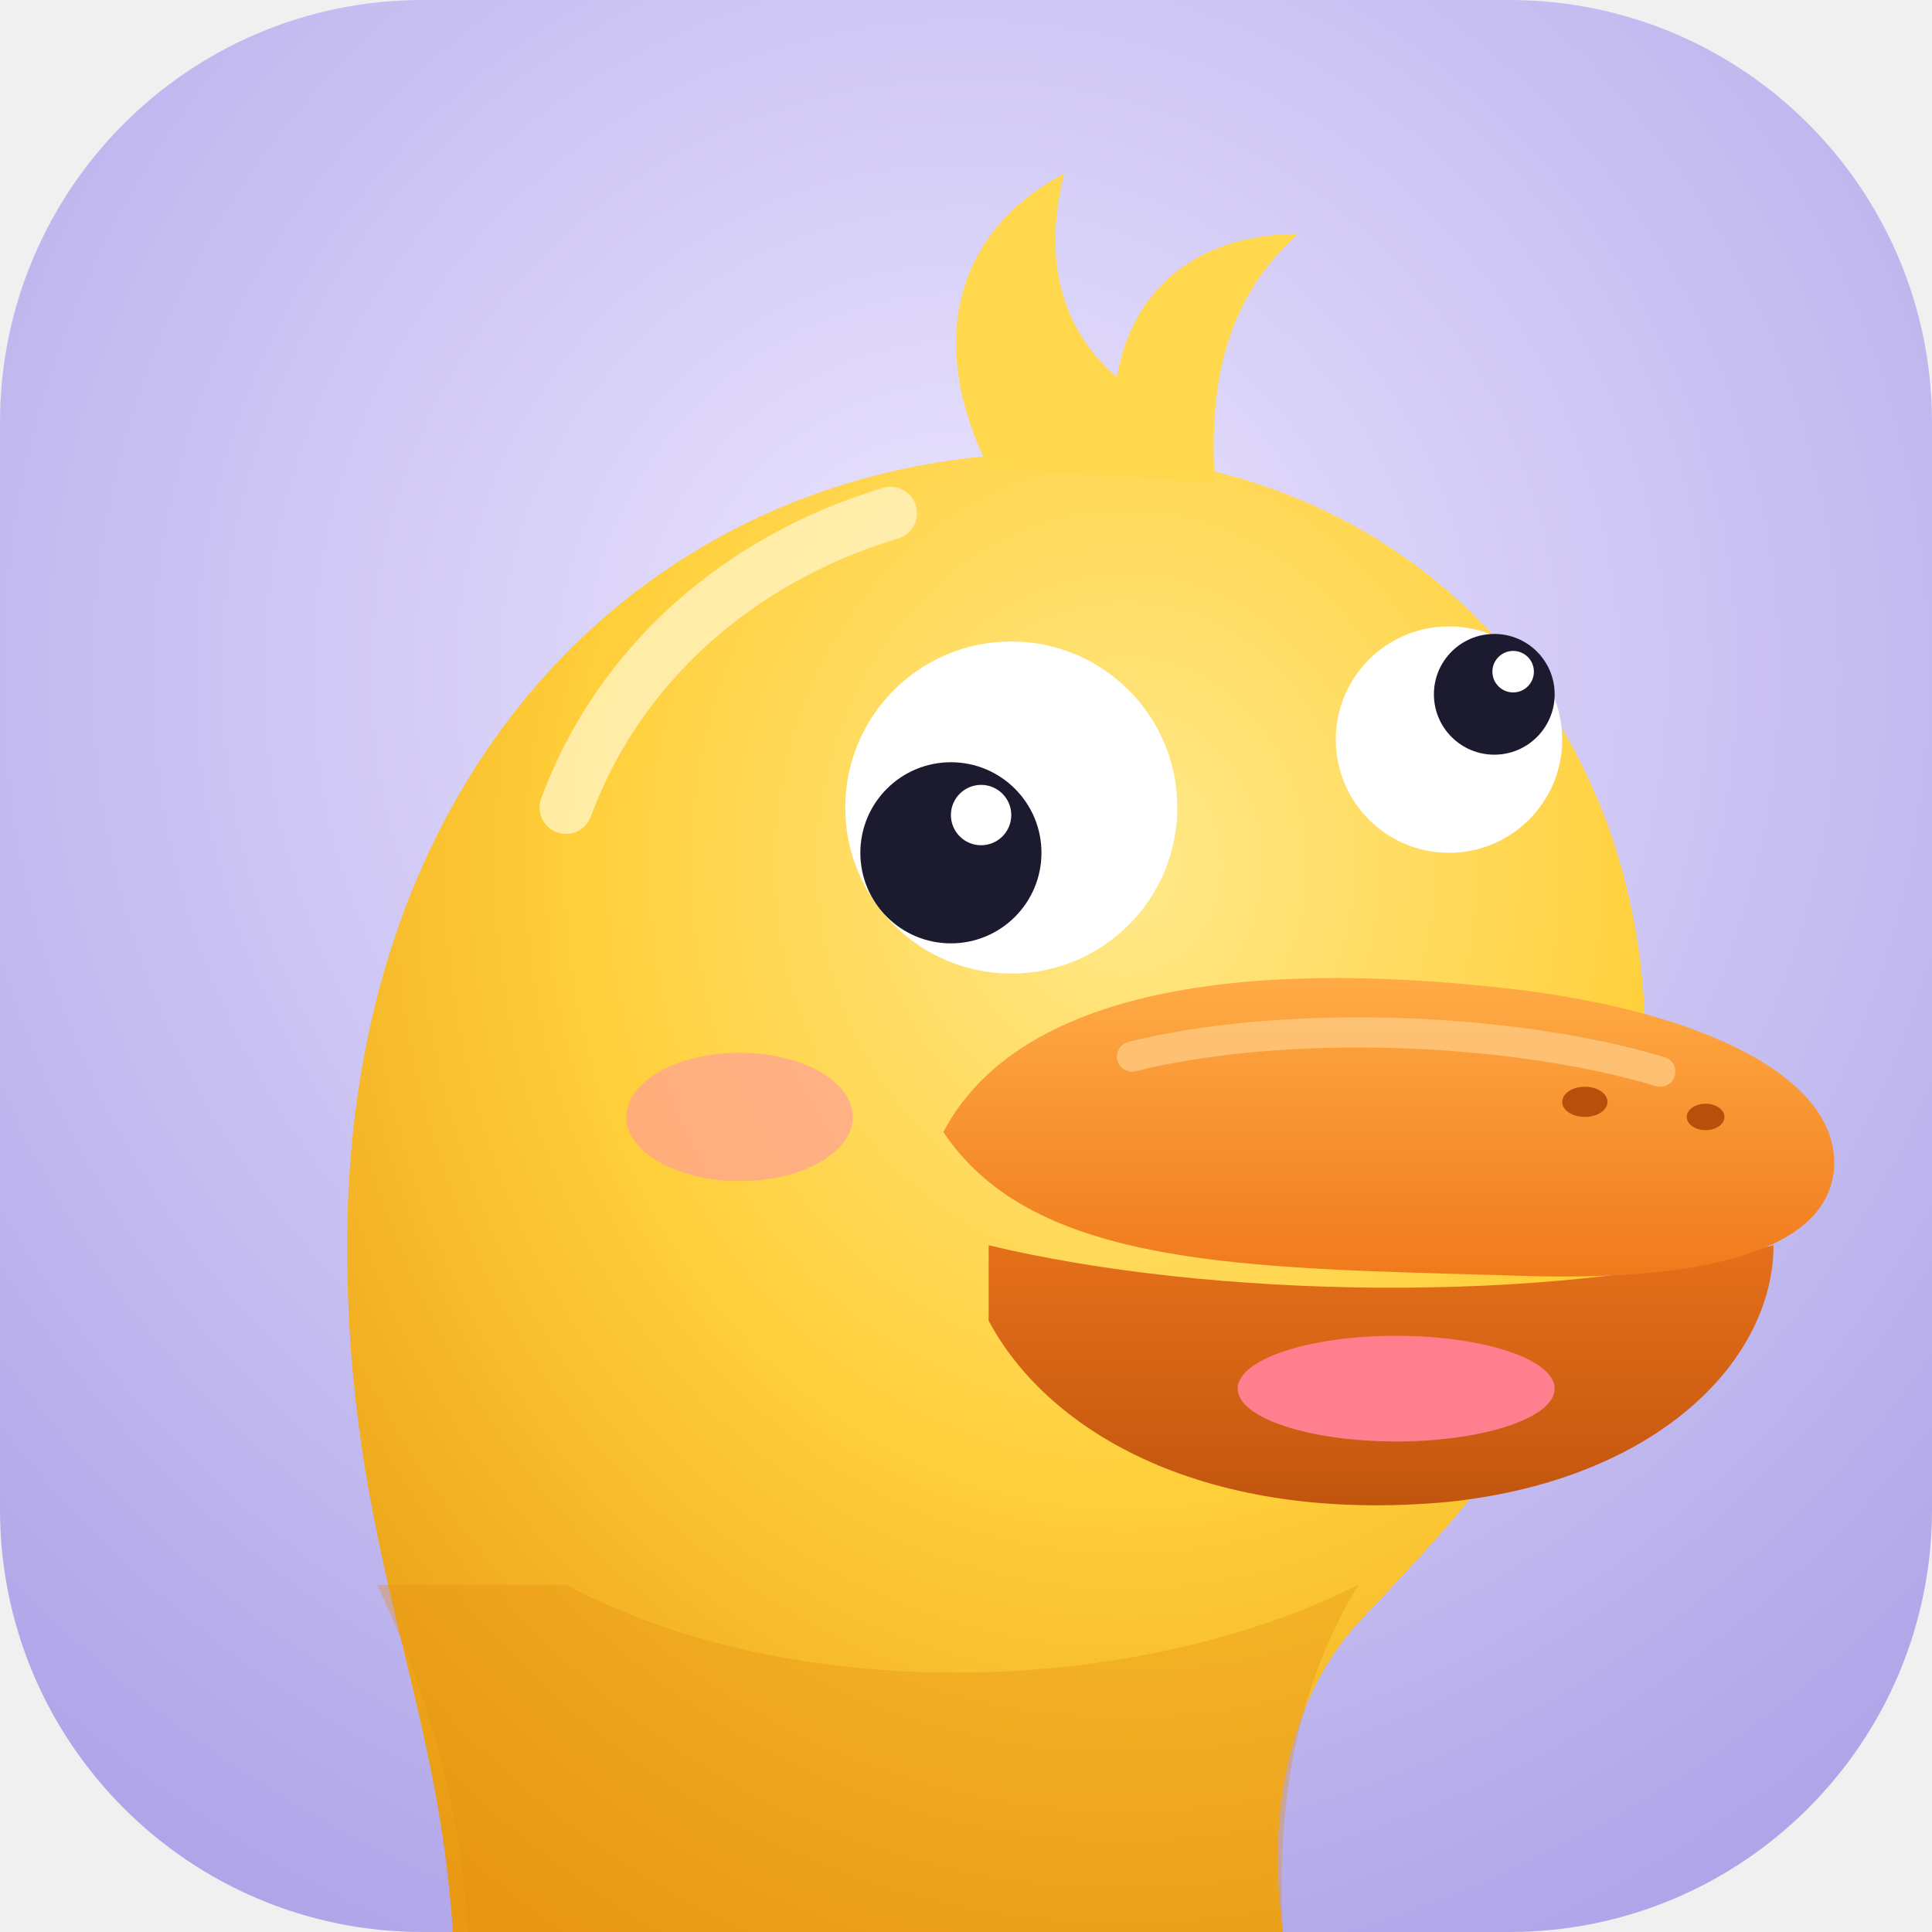
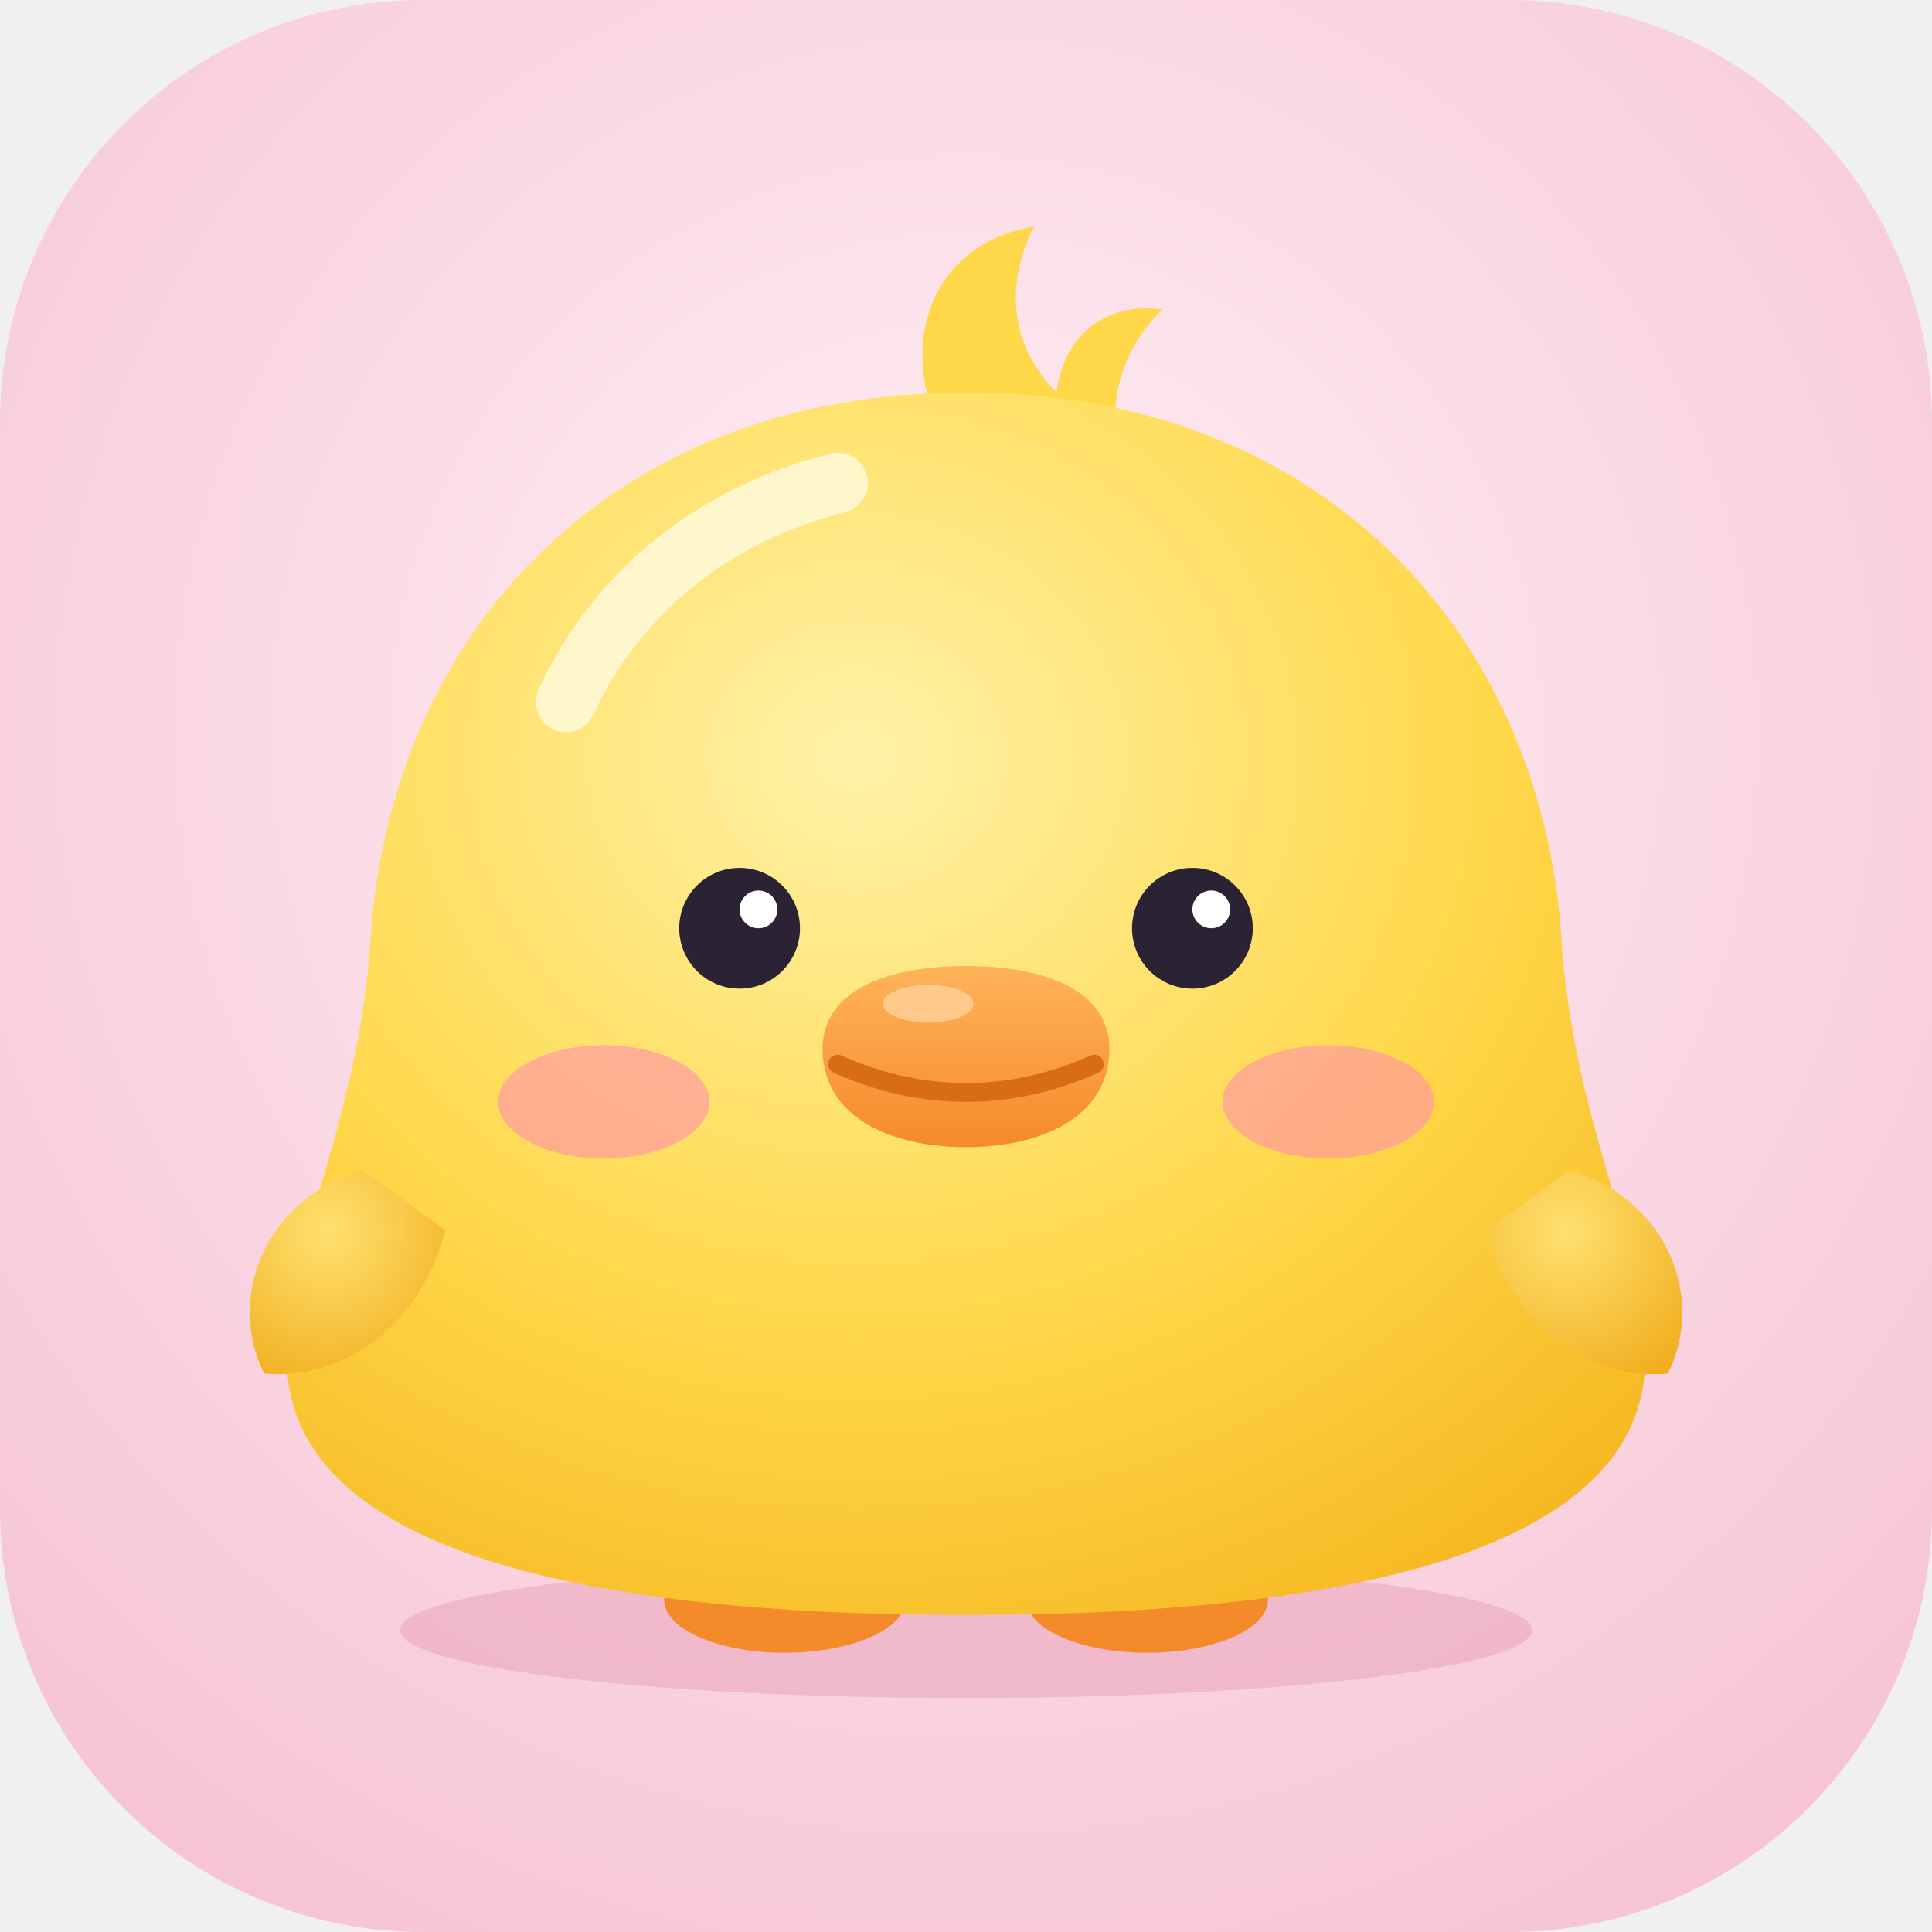
<svg xmlns="http://www.w3.org/2000/svg" viewBox="0 0 512 512">
  <defs>
-     <clipPath id="tile">
-       <rect width="512" height="512" rx="112" />
-     </clipPath>
-     <radialGradient id="sky" cx=".5" cy=".35" r=".8">
-       <stop offset="0" stop-color="#ece6ff" />
-       <stop offset="1" stop-color="#a99ee6" />
+     <radialGradient id="sky" cx=".5" cy=".38" r=".78">
+       <stop offset="0" stop-color="#fff0f5" />
+       <stop offset="1" stop-color="#f5bfd2" />
    </radialGradient>
-     <radialGradient id="head" cx=".6" cy=".28" r=".85">
-       <stop offset="0" stop-color="#ffe98a" />
-       <stop offset=".5" stop-color="#ffcf3a" />
-       <stop offset="1" stop-color="#e99a12" />
+     <radialGradient id="body" cx=".42" cy=".3" r=".85">
+       <stop offset="0" stop-color="#fff2a8" />
+       <stop offset=".55" stop-color="#ffd84a" />
+       <stop offset="1" stop-color="#f4b31c" />
    </radialGradient>
    <linearGradient id="bill" x1="0" y1="0" x2="0" y2="1">
-       <stop offset="0" stop-color="#ffab45" />
-       <stop offset="1" stop-color="#f07a1c" />
+       <stop offset="0" stop-color="#ffb35a" />
+       <stop offset="1" stop-color="#f58a2a" />
    </linearGradient>
-     <linearGradient id="jaw" x1="0" y1="0" x2="0" y2="1">
-       <stop offset="0" stop-color="#e5701a" />
-       <stop offset="1" stop-color="#c2550e" />
-     </linearGradient>
+     <radialGradient id="wing" cx=".4" cy=".3" r=".9">
+       <stop offset="0" stop-color="#ffe170" />
+       <stop offset="1" stop-color="#f0aa18" />
+     </radialGradient>
  </defs>
-   <g clip-path="url(#tile)">
-     <rect width="512" height="512" fill="url(#sky)" />
-     <path d="M120 512 C116 448 92 410 92 330 C92 200 176 120 280 120 C376 120 436 192 436 276 C436 352 392 396 360 430 C340 452 336 484 340 512 Z" fill="url(#head)" />
-     <path d="M262 124 C246 92 252 62 282 46 C276 70 282 88 296 100 C300 76 318 62 344 62 C326 78 320 100 322 128 Z" fill="#ffd84d" />
-     <path d="M150 420 C210 452 300 450 360 420 C344 446 338 478 340 512 L124 512 C122 476 112 446 100 420 Z" fill="#e48f10" opacity=".35" />
-     <path d="M262 330 C320 344 410 346 470 330 C470 360 440 392 384 398 C320 404 278 380 262 350 Z" fill="url(#jaw)" />
-     <ellipse cx="370" cy="368" rx="42" ry="14" fill="#ff7f8f" />
-     <path d="M250 300 C270 262 330 254 400 262 C452 268 488 286 486 310 C484 332 450 340 400 338 C330 336 274 336 250 300 Z" fill="url(#bill)" />
-     <path d="M300 280 C340 270 400 272 440 284" stroke="#ffcf8a" stroke-width="8" stroke-linecap="round" fill="none" opacity=".7" />
-     <ellipse cx="420" cy="292" rx="6" ry="4" fill="#b8500c" />
-     <ellipse cx="452" cy="296" rx="5" ry="3.5" fill="#b8500c" />
-     <circle cx="268" cy="214" r="44" fill="#fff" />
-     <circle cx="252" cy="226" r="24" fill="#1b1a2e" />
-     <circle cx="260" cy="216" r="8" fill="#fff" />
-     <circle cx="384" cy="196" r="30" fill="#fff" />
-     <circle cx="396" cy="184" r="16" fill="#1b1a2e" />
-     <circle cx="401" cy="178" r="5.5" fill="#fff" />
-     <ellipse cx="196" cy="296" rx="30" ry="17" fill="#ff8fab" opacity=".55" />
-     <path d="M150 214 C164 176 196 148 236 136" stroke="#fff6c8" stroke-width="14" stroke-linecap="round" fill="none" opacity=".75" />
-   </g>
+   <rect width="512" height="512" rx="112" fill="url(#sky)" />
+   <ellipse cx="256" cy="432" rx="150" ry="18" fill="#e79bb6" opacity=".45" />
+   <ellipse cx="208" cy="424" rx="32" ry="14" fill="#f58a2a" />
+   <ellipse cx="304" cy="424" rx="32" ry="14" fill="#f58a2a" />
+   <path d="M248 112 C238 86 250 64 274 60 C266 76 268 92 280 104 C282 88 294 80 308 82 C298 92 294 104 296 118 Z" fill="#ffd84a" />
+   <path d="M256 104 C352 104 410 170 414 252 C418 300 436 330 436 360 C436 410 360 428 256 428 C152 428 76 410 76 360 C76 330 94 300 98 252 C102 170 160 104 256 104 Z" fill="url(#body)" />
+   <path d="M96 310 C70 318 60 344 70 364 C92 366 112 350 118 326 Z" fill="url(#wing)" />
+   <path d="M416 310 C442 318 452 344 442 364 C420 366 400 350 394 326 Z" fill="url(#wing)" />
+   <path d="M150 186 C164 156 190 136 222 128" stroke="#fffbe0" stroke-width="16" stroke-linecap="round" fill="none" opacity=".8" />
+   <circle cx="196" cy="246" r="16" fill="#2b2233" />
+   <circle cx="316" cy="246" r="16" fill="#2b2233" />
+   <circle cx="201" cy="241" r="5" fill="#fff" />
+   <circle cx="321" cy="241" r="5" fill="#fff" />
+   <ellipse cx="160" cy="292" rx="28" ry="15" fill="#ff8fab" opacity=".6" />
+   <ellipse cx="352" cy="292" rx="28" ry="15" fill="#ff8fab" opacity=".6" />
+   <path d="M218 278 C218 262 236 256 256 256 C276 256 294 262 294 278 C294 296 276 304 256 304 C236 304 218 296 218 278 Z" fill="url(#bill)" />
+   <path d="M222 282 C244 292 268 292 290 282" stroke="#d96d16" stroke-width="5" stroke-linecap="round" fill="none" />
+   <ellipse cx="246" cy="266" rx="12" ry="5" fill="#ffd29a" opacity=".8" />
</svg>
